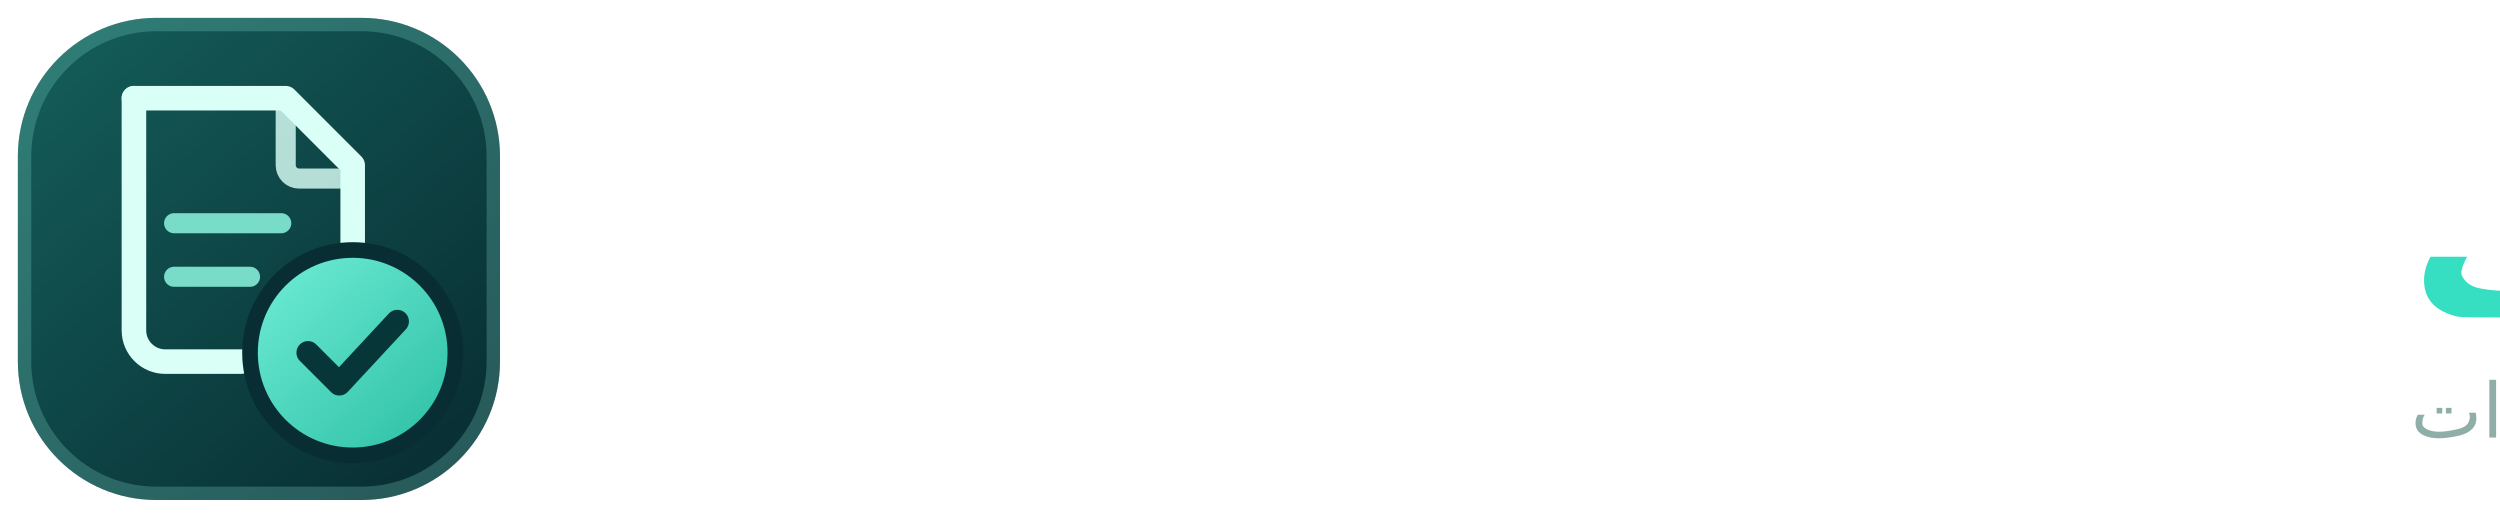
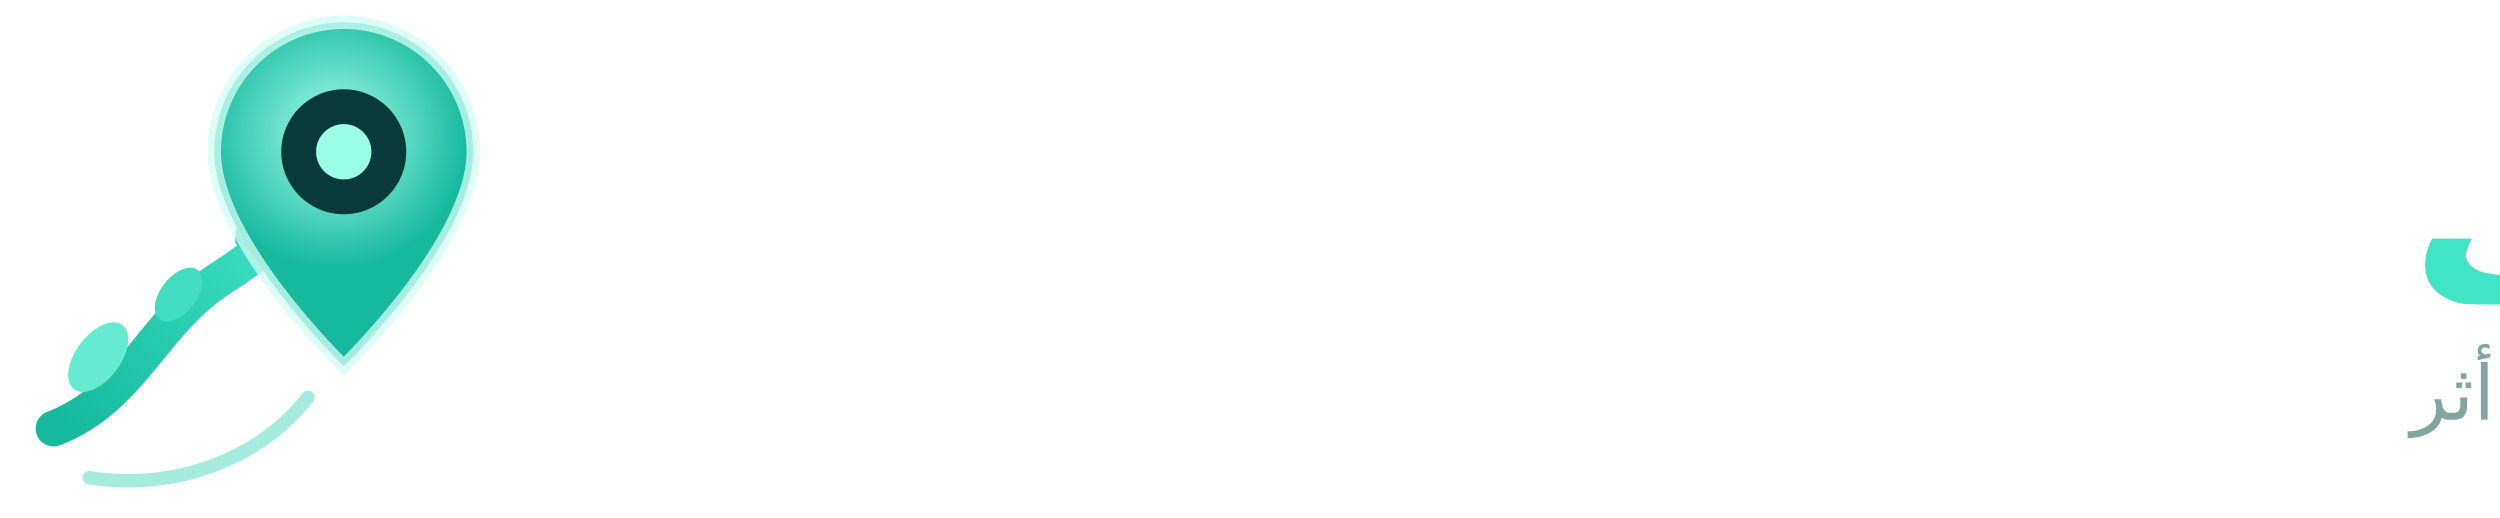
<svg xmlns="http://www.w3.org/2000/svg" viewBox="0 0 560 116" fill="none" role="img" aria-labelledby="title desc">
  <defs>
-     <linearGradient id="bg" x1="12" y1="6" x2="104" y2="108" gradientUnits="userSpaceOnUse">
-       <stop stop-color="#145D59" />
-       <stop offset="1" stop-color="#082D32" />
+     <linearGradient id="trail" x1="12" y1="92" x2="110" y2="8" gradientUnits="userSpaceOnUse">
+       <stop stop-color="#17B99D" />
+       <stop offset=".55" stop-color="#41E4C4" />
+       <stop offset="1" stop-color="#B5FFF0" />
    </linearGradient>
-     <linearGradient id="mint" x1="54" y1="54" x2="104" y2="108" gradientUnits="userSpaceOnUse">
-       <stop stop-color="#75F1D9" />
-       <stop offset="1" stop-color="#23B99F" />
-     </linearGradient>
+     <radialGradient id="pin" cx="0" cy="0" r="1" gradientTransform="translate(75 30) rotate(90) scale(30)" gradientUnits="userSpaceOnUse">
+       <stop stop-color="#A8FFED" />
+       <stop offset="1" stop-color="#17B99D" />
+     </radialGradient>
  </defs>
-   <rect x="4" y="4" width="108" height="108" rx="31" fill="url(#bg)" />
-   <rect x="5.5" y="5.5" width="105" height="105" rx="29.5" stroke="#8CE8D5" stroke-opacity=".24" stroke-width="3" />
-   <path d="M30 22h34l15 15v30" stroke="#D9FFF6" stroke-width="5.5" stroke-linecap="round" stroke-linejoin="round" />
-   <path d="M64 23v14a3 3 0 0 0 3 3h12" stroke="#D9FFF6" stroke-opacity=".82" stroke-width="4.5" stroke-linecap="round" stroke-linejoin="round" />
-   <path d="M30 22v52a7 7 0 0 0 7 7h17" stroke="#D9FFF6" stroke-width="5.5" stroke-linecap="round" />
-   <path d="M39 50h24M39 62h17" stroke="#78DCC8" stroke-width="4.5" stroke-linecap="round" />
-   <circle cx="79" cy="79" r="23" fill="url(#mint)" stroke="#082D32" stroke-width="3.5" />
-   <path d="m69 79 7 7 13-14" stroke="#063638" stroke-width="5.2" stroke-linecap="round" stroke-linejoin="round" />
+   <path d="M12 96C30 89 34 72 50 62C61 55 71 45 80 34" stroke="url(#trail)" stroke-width="8" stroke-linecap="round" />
+   <ellipse cx="22" cy="80" rx="5" ry="9" transform="rotate(37 22 80)" fill="#67EBD0" />
+   <ellipse cx="40" cy="66" rx="4" ry="7" transform="rotate(38 40 66)" fill="#42DCC0" />
+   <ellipse cx="57" cy="51" rx="3.4" ry="5.6" transform="rotate(38 57 51)" fill="#28C6AA" />
+   <path d="M77 5C61 5 48 18 48 34c0 20 29 48 29 48s29-28 29-48C106 18 93 5 77 5Z" fill="url(#pin)" stroke="#D3FFF5" stroke-opacity=".75" stroke-width="3" />
+   <circle cx="77" cy="34" r="14" fill="#073A39" />
+   <circle cx="77" cy="34" r="6.2" fill="#9BFFE8" />
+   <path d="M20 107c19 3 38-4 49-18" stroke="#5FDCC4" stroke-opacity=".56" stroke-width="3" stroke-linecap="round" />
  <g font-family="Arial, Tahoma, sans-serif" font-weight="700" direction="rtl" text-anchor="end">
-     <text x="540" y="70" font-size="47" fill="#E8F8F3">أثر <tspan fill="#36DFC2">معروف</tspan>
+     <text x="540" y="67" font-size="51" fill="#EAF8F3">أثر <tspan fill="#41E4C4">معروف</tspan>
    </text>
-     <text x="540" y="98" font-size="17" font-weight="400" fill="#8EAEA7">منصة المفقودات والمعثورات</text>
+     <text x="540" y="94" font-size="17" font-weight="400" fill="#82A69E">كل ما ضاع، له أثر</text>
  </g>
</svg>
